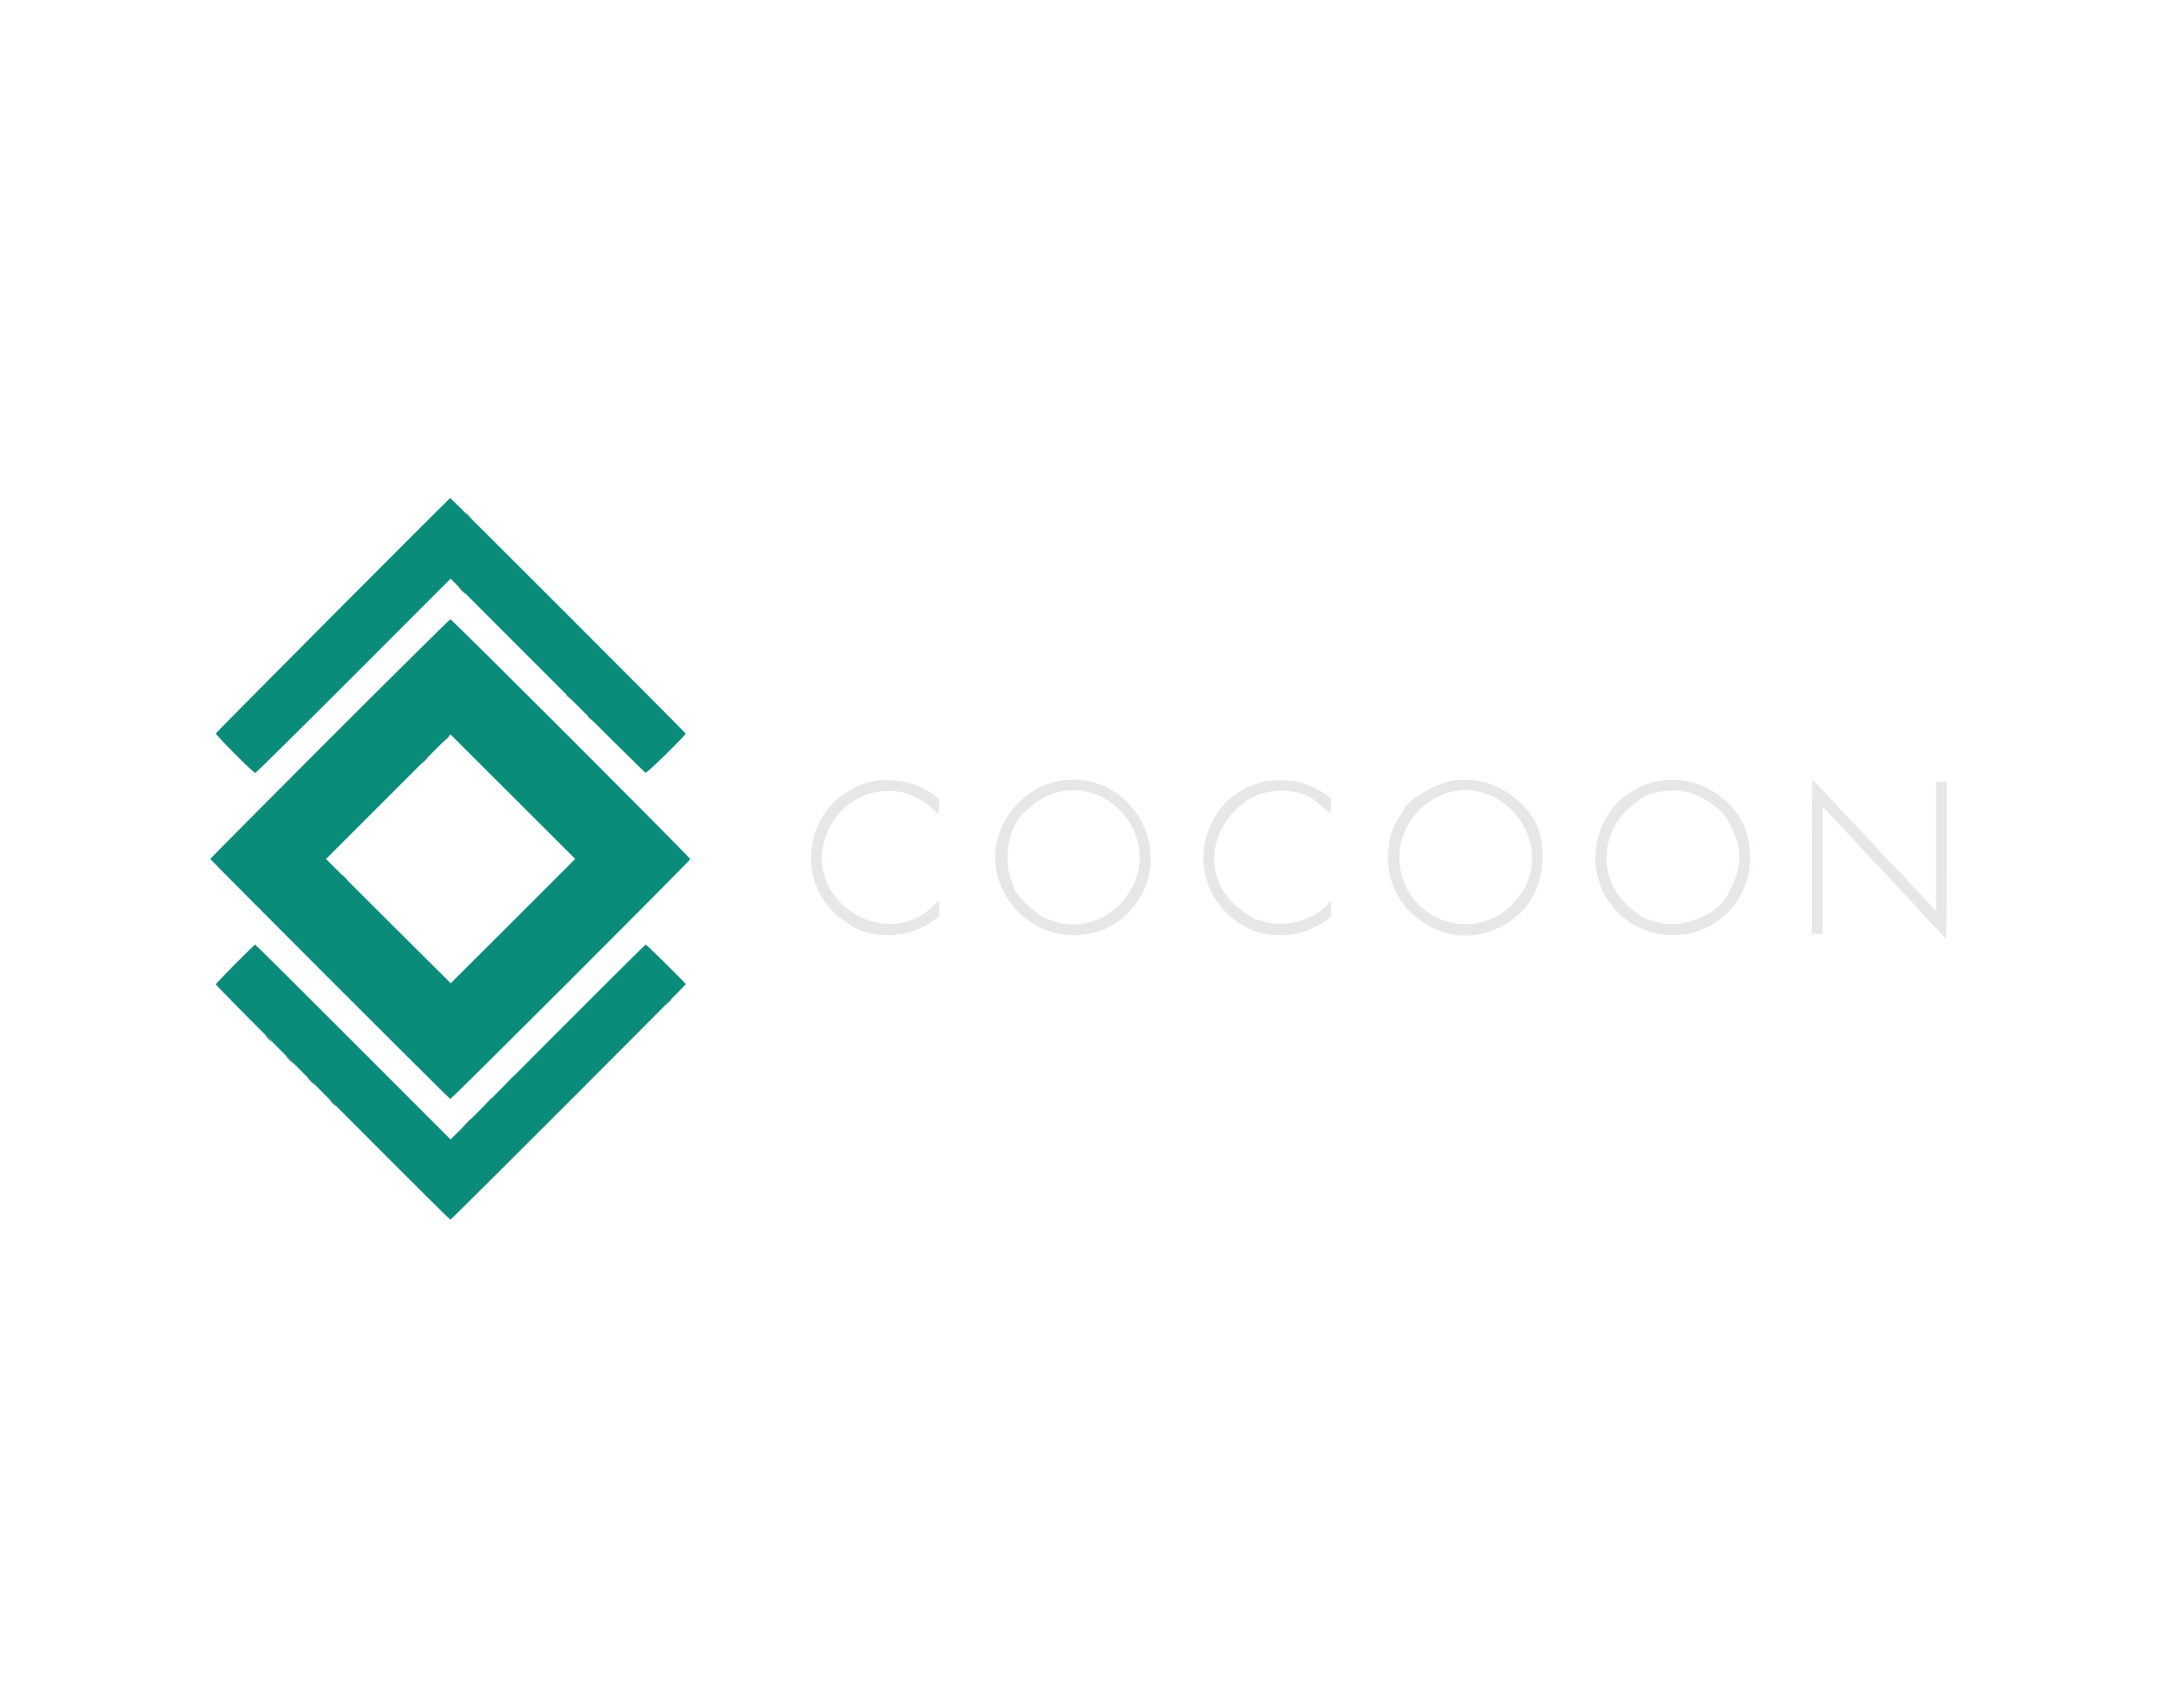
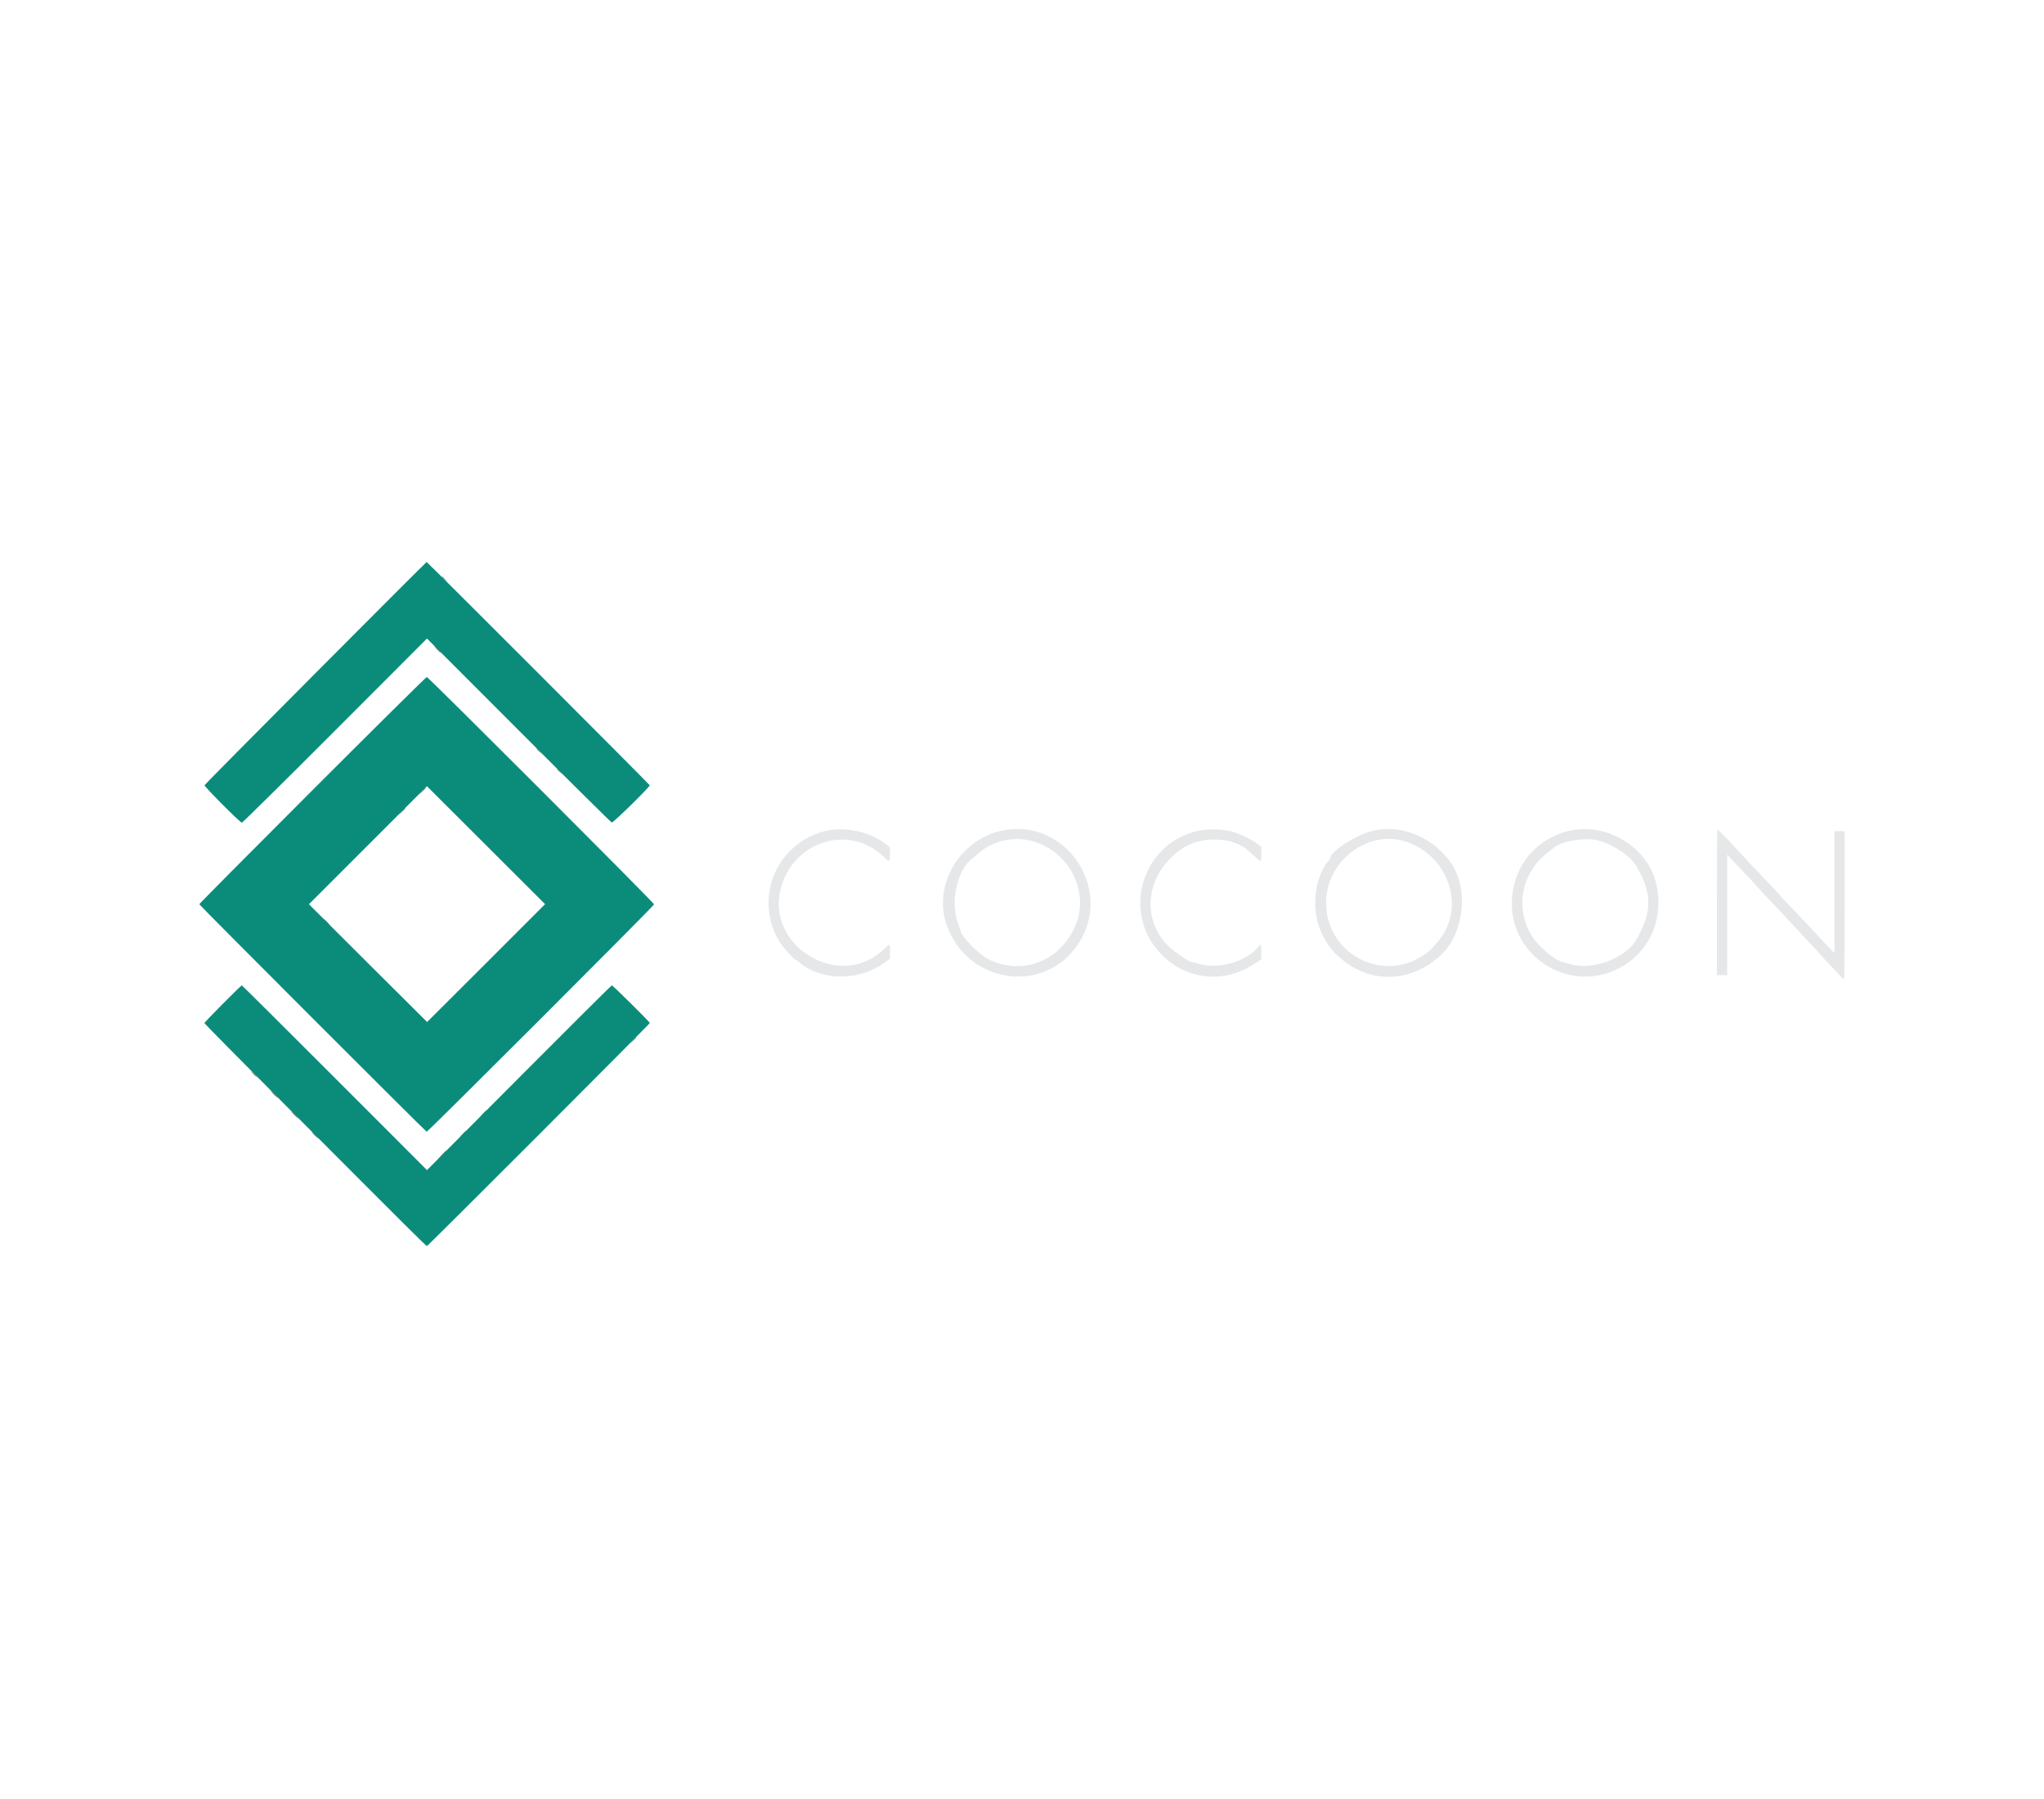
- <svg xmlns="http://www.w3.org/2000/svg" id="svg" version="1.1" width="200" height="158.4" viewBox="0 0 400 158.4">
+ <svg xmlns="http://www.w3.org/2000/svg" id="svg" version="1.1" width="180" height="158.4" viewBox="0 0 400 158.4">
  <g id="svgg">
    <path id="path0" d="" stroke="none" fill="#000000" fill-rule="evenodd" />
    <path id="path1" d="M86.500 16.052 C 86.500 16.081,86.744 16.325,87.042 16.594 L 87.583 17.083 87.094 16.542 C 86.638 16.037,86.500 15.923,86.500 16.052 M85.583 30.333 C 85.941 30.700,86.272 31.000,86.318 31.000 C 86.363 31.000,86.108 30.700,85.750 30.333 C 85.392 29.967,85.062 29.667,85.016 29.667 C 84.970 29.667,85.225 29.967,85.583 30.333 M105.000 49.719 C 105.000 49.748,105.244 49.991,105.542 50.260 L 106.083 50.750 105.594 50.208 C 105.138 49.703,105.000 49.590,105.000 49.719 M109.000 53.719 C 109.000 53.748,109.244 53.991,109.542 54.260 L 110.083 54.750 109.594 54.208 C 109.138 53.703,109.000 53.590,109.000 53.719 M82.575 58.042 L 81.917 58.750 82.625 58.091 C 83.284 57.478,83.410 57.333,83.284 57.333 C 83.257 57.333,82.938 57.652,82.575 58.042 M78.575 62.042 L 77.917 62.750 78.625 62.091 C 79.284 61.478,79.410 61.333,79.284 61.333 C 79.257 61.333,78.938 61.652,78.575 62.042 M63.833 83.583 C 64.144 83.904,64.436 84.167,64.482 84.167 C 64.528 84.167,64.311 83.904,64.000 83.583 C 63.689 83.262,63.397 83.000,63.351 83.000 C 63.305 83.000,63.522 83.262,63.833 83.583 M123.824 106.792 L 123.250 107.417 123.875 106.842 C 124.457 106.308,124.577 106.167,124.449 106.167 C 124.422 106.167,124.140 106.448,123.824 106.792 M49.667 113.417 C 49.978 113.737,50.270 114.000,50.315 114.000 C 50.361 114.000,50.144 113.737,49.833 113.417 C 49.522 113.096,49.230 112.833,49.185 112.833 C 49.139 112.833,49.356 113.096,49.667 113.417 M53.583 117.333 C 53.941 117.700,54.272 118.000,54.318 118.000 C 54.363 118.000,54.108 117.700,53.750 117.333 C 53.392 116.967,53.062 116.667,53.016 116.667 C 52.970 116.667,53.225 116.967,53.583 117.333 M94.409 121.208 L 93.750 121.917 94.458 121.258 C 95.117 120.645,95.243 120.500,95.117 120.500 C 95.090 120.500,94.771 120.819,94.409 121.208 M57.583 121.333 C 57.941 121.700,58.272 122.000,58.318 122.000 C 58.363 122.000,58.108 121.700,57.750 121.333 C 57.392 120.967,57.062 120.667,57.016 120.667 C 56.970 120.667,57.225 120.967,57.583 121.333 M90.409 125.208 L 89.750 125.917 90.458 125.258 C 91.117 124.645,91.243 124.500,91.117 124.500 C 91.090 124.500,90.771 124.819,90.409 125.208 M61.583 125.333 C 61.941 125.700,62.272 126.000,62.318 126.000 C 62.363 126.000,62.108 125.700,61.750 125.333 C 61.392 124.967,61.062 124.667,61.016 124.667 C 60.970 124.667,61.225 124.967,61.583 125.333 M86.410 129.208 L 85.583 130.083 86.458 129.256 C 86.940 128.801,87.333 128.408,87.333 128.381 C 87.333 128.257,87.179 128.395,86.410 129.208 " stroke="none" fill="#555555" fill-rule="evenodd" />
    <path id="path2" d="M61.743 34.901 C 49.836 46.854,40.064 56.726,40.027 56.837 C 39.941 57.094,46.993 64.167,47.332 64.165 C 47.470 64.164,55.677 56.057,65.570 46.150 L 83.557 28.136 101.512 46.110 C 111.387 55.995,119.580 64.106,119.720 64.135 C 120.022 64.196,127.235 57.120,127.144 56.851 C 127.072 56.635,83.632 13.167,83.489 13.167 C 83.435 13.167,73.649 22.947,61.743 34.901 M61.146 57.810 C 48.966 69.989,39.000 80.030,39.000 80.123 C 39.000 80.299,83.228 124.544,83.496 124.636 C 83.709 124.709,128.000 80.433,128.000 80.147 C 128.000 79.847,83.821 35.667,83.521 35.667 C 83.395 35.667,73.326 45.631,61.146 57.810 M100.898 74.347 L 106.668 80.110 95.144 91.638 C 88.806 97.979,83.604 103.167,83.583 103.167 C 83.563 103.167,78.351 97.983,72.001 91.647 L 60.456 80.128 72.003 68.580 L 83.550 57.032 89.339 62.808 C 92.523 65.984,97.724 71.177,100.898 74.347 M43.597 99.614 C 41.619 101.601,40.000 103.299,40.000 103.387 C 40.000 103.474,47.294 110.859,56.208 119.797 C 80.284 143.937,83.363 147.000,83.552 147.000 C 83.739 147.000,127.167 103.546,127.167 103.359 C 127.167 103.172,119.927 96.000,119.738 96.000 C 119.641 96.000,111.461 104.133,101.560 114.074 L 83.559 132.149 65.496 114.074 C 55.562 104.133,47.380 96.000,47.314 96.000 C 47.248 96.000,45.575 97.626,43.597 99.614 " stroke="none" fill="#0b8c7b" fill-rule="evenodd" />
    <path id="path3" d="" stroke="none" fill="#00ff00" fill-rule="evenodd" />
    <path id="path4" d="M161.750 65.751 C 158.499 66.480,155.655 68.261,153.524 70.903 C 149.480 75.916,149.350 83.317,153.217 88.417 C 153.883 89.295,155.534 91.000,155.718 91.000 C 155.798 91.000,156.167 91.260,156.538 91.577 C 160.653 95.099,167.943 95.178,172.792 91.753 L 174.167 90.781 174.167 89.391 C 174.167 87.728,174.229 87.744,172.853 89.042 C 164.266 97.140,149.654 88.255,152.832 76.868 C 155.400 67.668,166.253 64.401,172.920 70.821 C 174.096 71.954,174.167 71.926,174.167 70.337 L 174.167 69.008 173.347 68.360 C 170.368 66.005,165.500 64.910,161.750 65.751 M195.583 65.838 C 187.575 67.838,182.637 76.538,185.225 84.085 C 189.251 95.823,204.581 97.958,211.136 87.693 C 218.094 76.795,208.076 62.716,195.583 65.838 M234.158 65.834 C 223.457 68.467,219.521 81.653,227.036 89.692 C 231.876 94.870,239.302 95.772,245.291 91.910 L 246.832 90.917 246.833 89.458 C 246.833 87.907,246.757 87.763,246.275 88.404 C 243.993 91.444,238.159 93.012,234.154 91.662 C 233.617 91.481,233.073 91.333,232.945 91.333 C 232.595 91.333,229.868 89.460,228.894 88.550 C 223.031 83.074,224.227 73.949,231.433 69.178 C 235.169 66.704,241.242 66.918,244.267 69.630 C 244.443 69.787,245.024 70.310,245.557 70.792 C 246.812 71.924,246.833 71.915,246.833 70.281 L 246.833 68.895 246.070 68.323 C 244.738 67.325,242.923 66.455,241.023 65.904 C 239.228 65.384,236.117 65.352,234.158 65.834 M268.417 65.826 C 265.159 66.687,260.333 69.819,260.333 71.073 C 260.333 71.135,260.112 71.463,259.841 71.801 C 257.028 75.314,256.556 81.803,258.799 86.118 C 260.173 88.762,261.299 90.047,263.771 91.796 C 267.536 94.460,272.424 95.061,276.750 93.393 C 278.032 92.898,279.719 91.999,280.000 91.660 C 280.046 91.605,280.514 91.245,281.041 90.859 C 286.531 86.838,287.812 76.891,283.539 71.464 C 279.742 66.641,273.767 64.414,268.417 65.826 M306.782 65.834 C 300.946 67.312,296.778 72.000,295.982 77.980 C 294.362 90.156,307.662 98.590,318.027 91.960 C 323.155 88.680,325.545 82.574,324.161 76.290 C 322.535 68.910,314.271 63.937,306.782 65.834 M336.000 79.750 L 336.000 94.000 337.000 94.000 L 338.000 94.000 338.003 82.208 L 338.006 70.417 339.177 71.667 C 339.822 72.354,341.201 73.817,342.242 74.917 C 343.283 76.017,344.346 77.179,344.604 77.500 C 344.863 77.821,345.564 78.572,346.162 79.170 C 346.760 79.768,348.412 81.521,349.833 83.066 C 351.254 84.611,353.141 86.634,354.027 87.562 C 354.913 88.491,355.851 89.514,356.111 89.837 C 356.371 90.160,357.307 91.173,358.191 92.087 C 359.076 93.002,360.001 93.994,360.248 94.292 C 360.494 94.590,360.765 94.833,360.848 94.833 C 360.938 94.833,361.000 88.946,361.000 80.333 L 361.000 65.833 360.000 65.833 L 359.000 65.833 359.000 77.773 L 359.000 89.713 357.458 88.108 C 356.610 87.224,355.767 86.324,355.583 86.106 C 355.127 85.565,351.164 81.367,349.834 80.016 C 349.238 79.412,348.540 78.654,348.284 78.333 C 348.027 78.012,346.939 76.836,345.867 75.719 C 343.064 72.800,340.158 69.715,339.302 68.750 C 338.367 67.696,336.191 65.500,336.082 65.500 C 336.037 65.500,336.000 71.912,336.000 79.750 M201.633 67.667 C 209.197 69.481,213.466 77.824,210.317 84.640 C 207.171 91.449,199.891 94.120,193.361 90.860 C 191.611 89.986,188.005 86.303,187.999 85.383 C 187.999 85.310,187.781 84.688,187.515 84.000 C 185.870 79.750,187.312 73.250,190.374 71.110 C 190.581 70.966,191.088 70.540,191.500 70.165 C 194.081 67.815,198.109 66.822,201.633 67.667 M275.183 67.887 C 283.806 70.796,286.980 81.275,281.173 87.668 C 280.716 88.171,280.340 88.629,280.337 88.684 C 280.335 88.739,279.902 89.122,279.375 89.535 C 271.212 95.933,259.483 90.171,259.503 79.774 C 259.518 71.657,267.784 65.391,275.183 67.887 M312.500 67.589 C 315.565 68.300,319.136 70.689,320.337 72.833 C 323.349 78.209,323.328 81.513,320.247 87.019 C 318.174 90.725,311.590 93.162,307.250 91.831 C 306.608 91.634,305.830 91.409,305.521 91.332 C 304.696 91.127,302.903 89.830,301.437 88.378 C 296.185 83.177,296.901 74.476,302.951 69.969 C 303.482 69.574,304.008 69.164,304.119 69.060 C 305.441 67.816,310.015 67.013,312.500 67.589 " stroke="none" fill="#e6e7e8" fill-rule="evenodd" />
  </g>
</svg>
